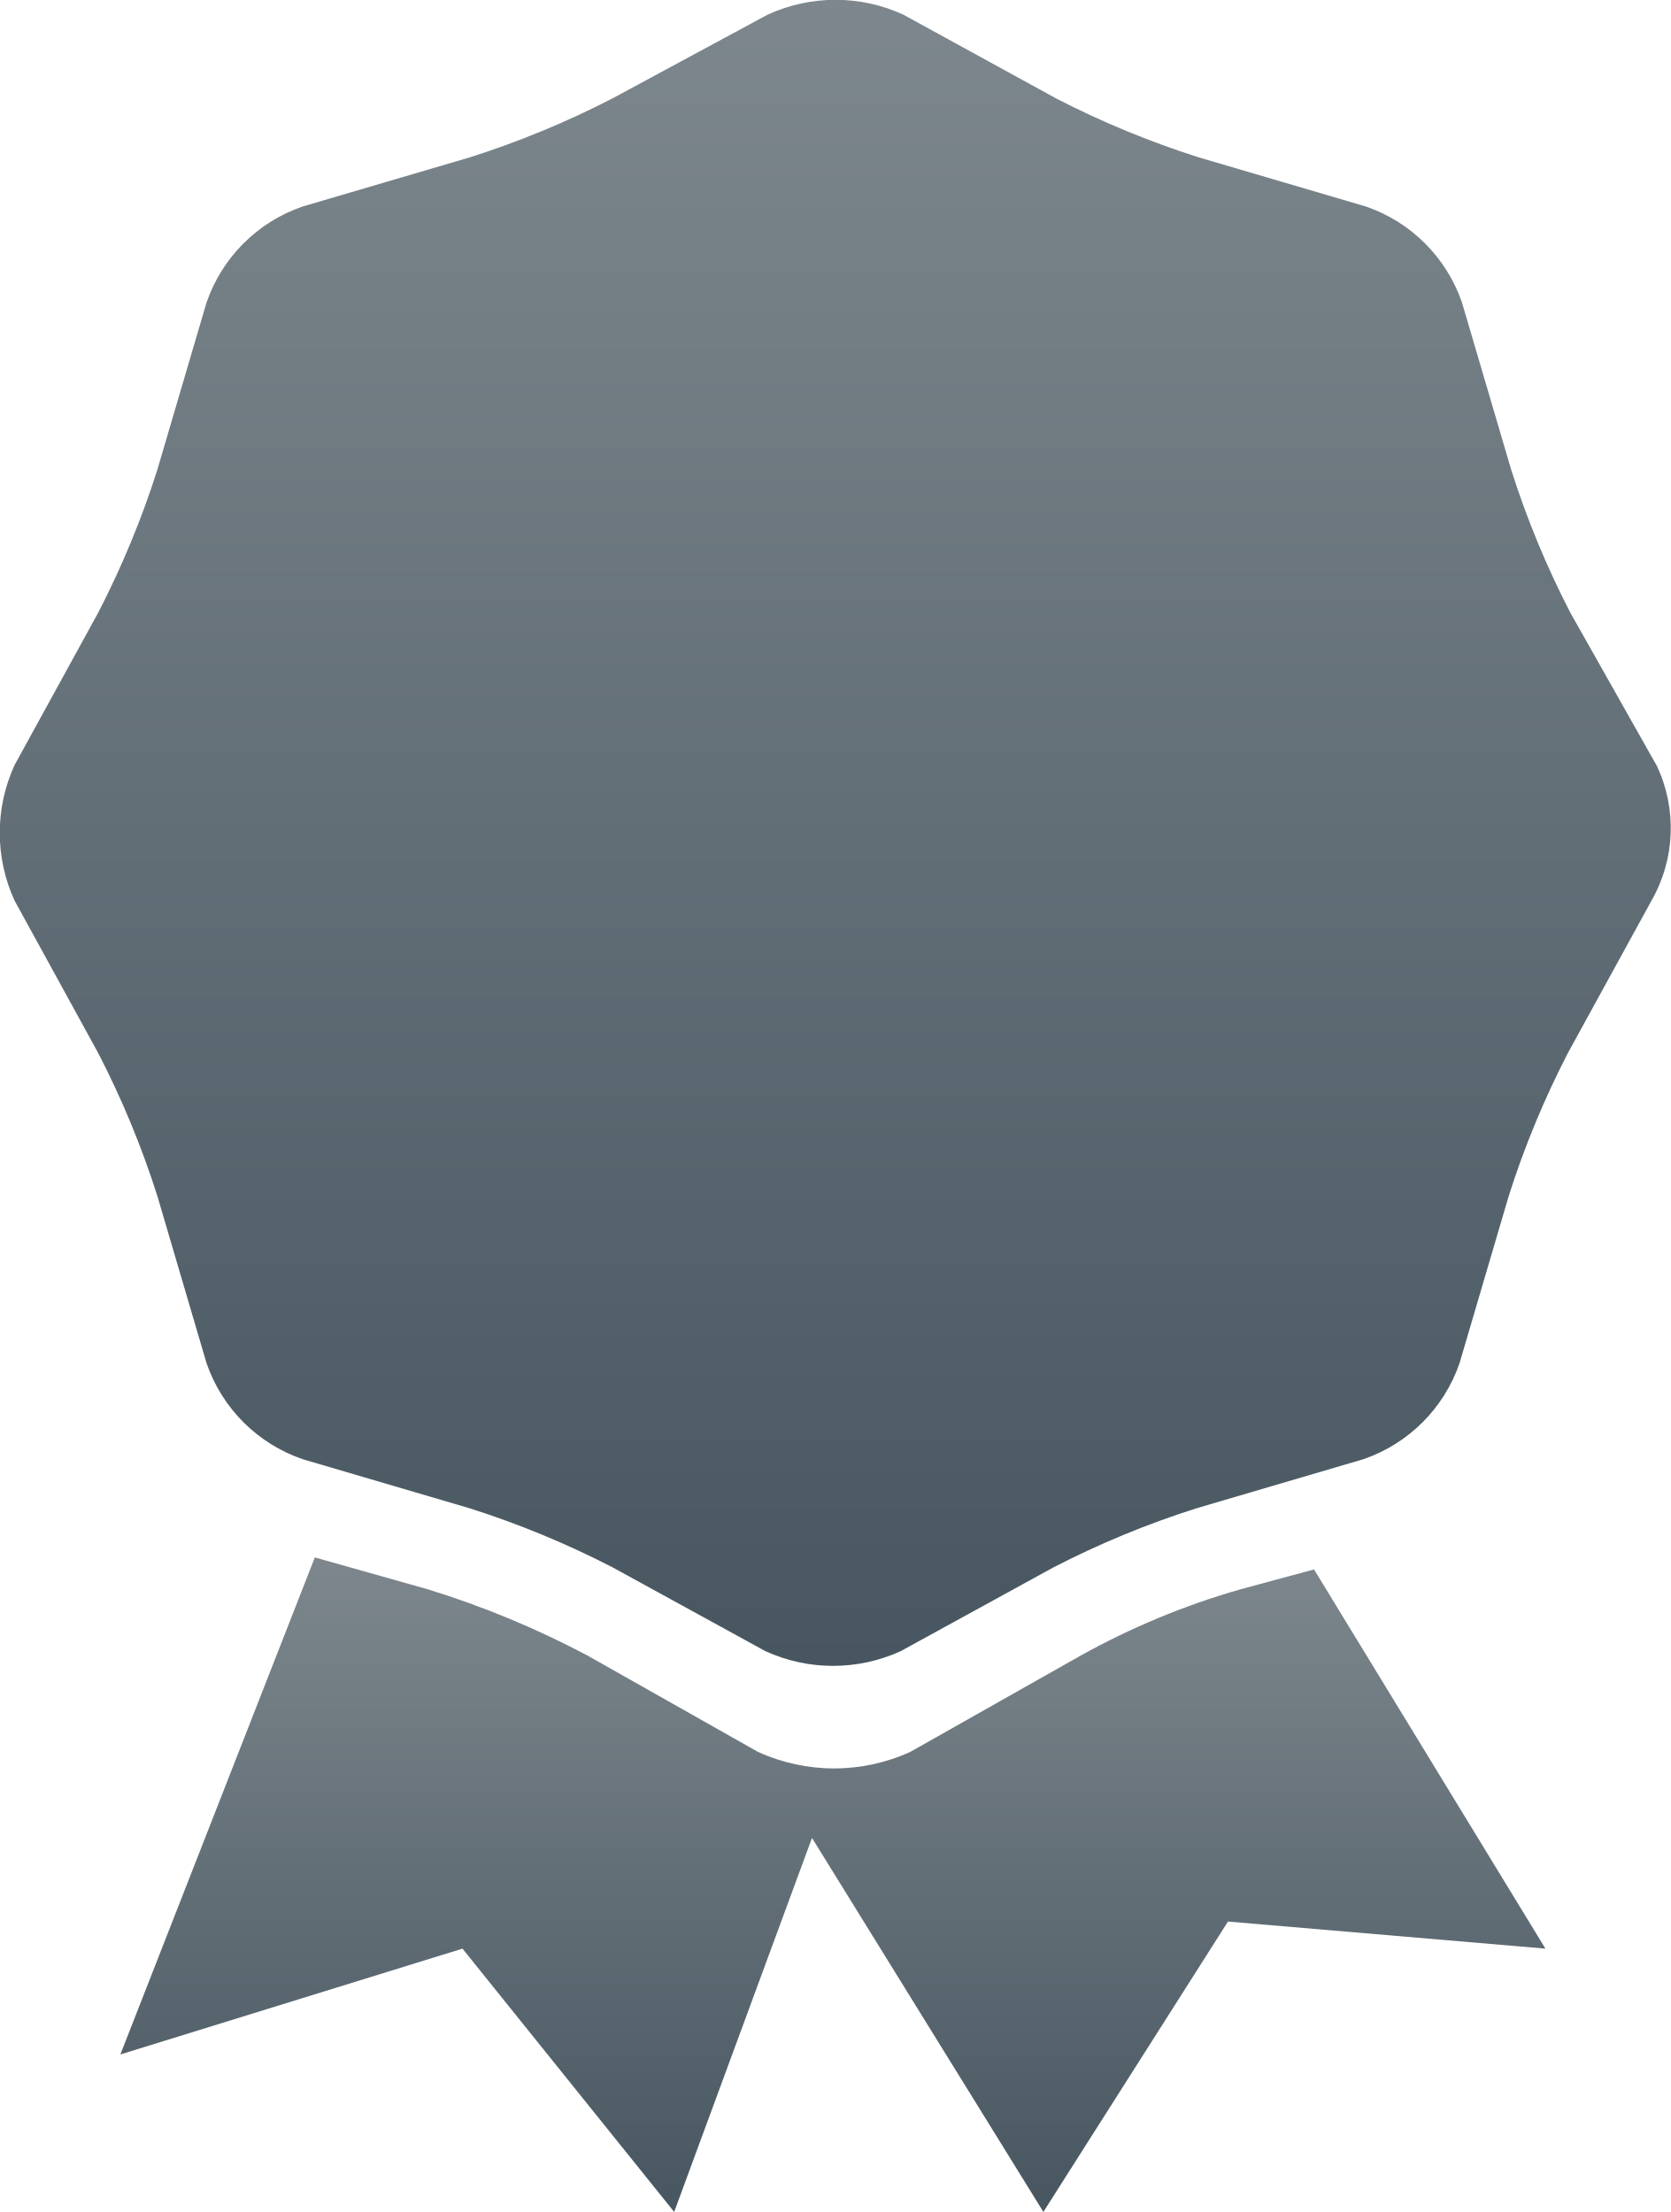
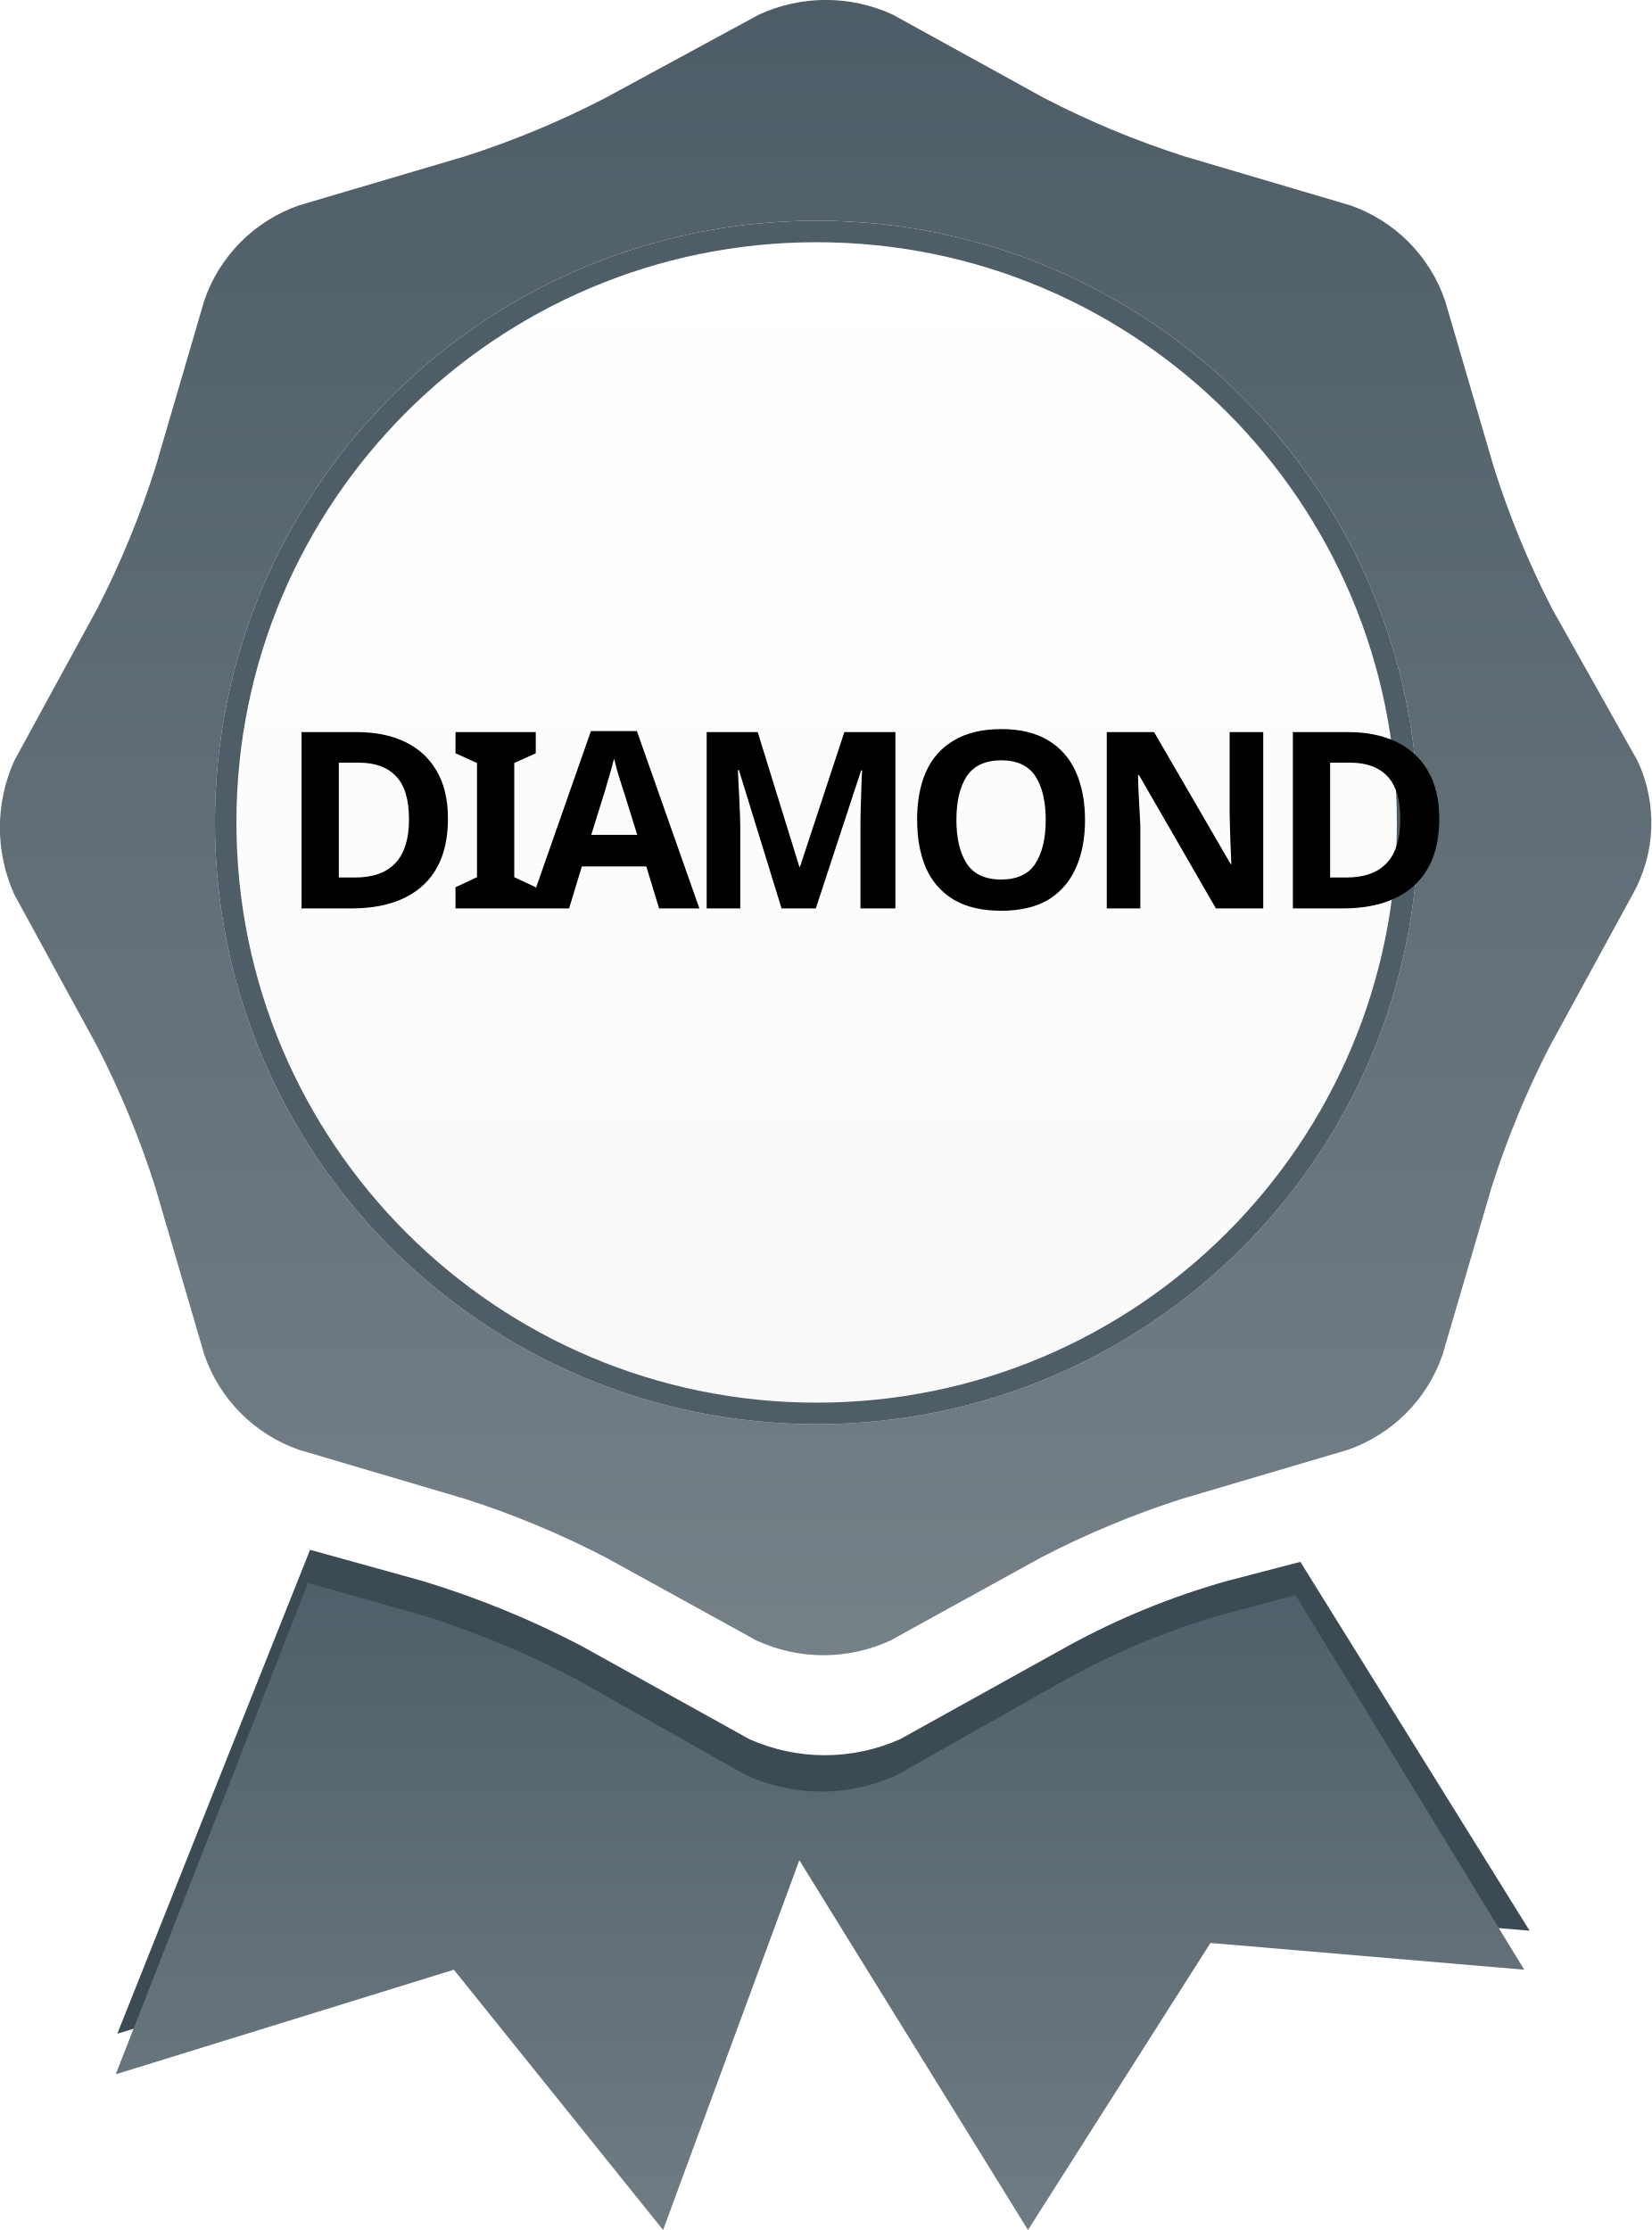
- <svg xmlns="http://www.w3.org/2000/svg" width="18.498" height="24.5" viewBox="0 0 18.498 24.5">
+ <svg xmlns="http://www.w3.org/2000/svg" width="76.84" height="103.77" viewBox="0 0 76.84 103.77">
  <defs>
-     <linearGradient id="linear-gradient" x1="0.5" y1="-1.759" x2="0.5" y2="1" gradientUnits="objectBoundingBox">
-       <stop offset="0" stop-color="#dcdcdc" />
-       <stop offset="1" stop-color="#475660" />
+     <linearGradient id="linear-gradient" x1="0.5" x2="0.5" y2="1" gradientUnits="objectBoundingBox">
+       <stop offset="0" stop-color="#4d5c66" />
+       <stop offset="1" stop-color="#758087" />
+     </linearGradient>
+     <linearGradient id="linear-gradient-2" x1="0.5" x2="0.5" y2="1" gradientUnits="objectBoundingBox">
+       <stop offset="0" stop-color="#fff" />
+       <stop offset="1" stop-color="#f9f9f9" />
+     </linearGradient>
+     <linearGradient id="linear-gradient-3" x1="0.5" x2="0.5" y2="1" gradientUnits="objectBoundingBox">
+       <stop offset="0" stop-color="#505f69" />
+       <stop offset="1" stop-color="#707c83" />
    </linearGradient>
  </defs>
-   <g id="Diamond" transform="translate(1208.366 22400)">
-     <path id="Path_6128" data-name="Path 6128" d="M200,383.393a8.383,8.383,0,0,0-1.771.736l-1.88,1.063a2.032,2.032,0,0,1-1.69,0l-1.88-1.063a10.122,10.122,0,0,0-1.771-.736l-1.254-.354-2.153,5.505,3.788-1.172,2.344,2.916,1.526-4.142,2.562,4.142,2.044-3.216,3.515.3-2.562-4.2Z" transform="translate(-1394.634 -22765.789)" fill-rule="evenodd" fill="url(#linear-gradient)" />
-     <path id="Path_6129" data-name="Path 6129" d="M178.506,37.039l-.954-1.69a10.134,10.134,0,0,1-.654-1.581l-.545-1.853a1.715,1.715,0,0,0-1.063-1.063l-1.853-.545a10.14,10.14,0,0,1-1.581-.654l-1.69-.927a1.8,1.8,0,0,0-1.5,0l-1.717.927a10.134,10.134,0,0,1-1.581.654l-1.853.545a1.715,1.715,0,0,0-1.063,1.063l-.545,1.853a10.147,10.147,0,0,1-.654,1.581l-.927,1.69a1.8,1.8,0,0,0,0,1.5l.927,1.69a10.133,10.133,0,0,1,.654,1.581l.545,1.853a1.715,1.715,0,0,0,1.063,1.063l1.853.545a10.146,10.146,0,0,1,1.581.654l1.69.927a1.8,1.8,0,0,0,1.5,0l1.69-.927a10.135,10.135,0,0,1,1.581-.654l1.853-.545a1.715,1.715,0,0,0,1.063-1.063l.545-1.853a10.145,10.145,0,0,1,.654-1.581l.927-1.69a1.619,1.619,0,0,0,.055-1.5Z" transform="translate(-1368.531 -22428.564)" fill="url(#linear-gradient)" />
+   <g id="Diamond" transform="translate(-1140.159 -319)">
+     <g id="Group_12680" data-name="Group 12680" transform="translate(2348.525 22719.004)">
+       <path id="Path_6128" data-name="Path 6128" d="M239.247,384.488a35.257,35.257,0,0,0-7.377,3.01l-7.832,4.348a8.6,8.6,0,0,1-7.037,0l-7.832-4.348a42.581,42.581,0,0,0-7.377-3.01l-5.222-1.449L187.6,405.557l15.777-4.793,9.761,11.928,6.356-16.945,10.67,16.945,8.513-13.154,14.641,1.226L242.652,383.6Z" transform="translate(-1390.507 -22710.926)" fill="#3c4a54" fill-rule="evenodd" />
+       <path id="Path_6129" data-name="Path 6129" d="M236.352,63.946l-3.962-7.054a42.427,42.427,0,0,1-2.717-6.6l-2.264-7.736a7.143,7.143,0,0,0-4.415-4.437l-7.7-2.275a42,42,0,0,1-6.567-2.731l-7.019-3.868a7.44,7.44,0,0,0-6.227,0l-7.131,3.868a41.98,41.98,0,0,1-6.566,2.731l-7.7,2.275a7.144,7.144,0,0,0-4.415,4.437l-2.264,7.736a42.482,42.482,0,0,1-2.717,6.6l-3.849,7.054a7.545,7.545,0,0,0,0,6.258l3.849,7.054a42.423,42.423,0,0,1,2.717,6.6l2.264,7.736a7.144,7.144,0,0,0,4.415,4.437l7.7,2.275a42.029,42.029,0,0,1,6.566,2.731l7.019,3.868a7.44,7.44,0,0,0,6.227,0l7.019-3.868a41.986,41.986,0,0,1,6.566-2.731l7.7-2.275a7.143,7.143,0,0,0,4.415-4.437l2.264-7.736a42.477,42.477,0,0,1,2.717-6.6l3.849-7.054a6.787,6.787,0,0,0,.227-6.258Z" transform="translate(-1368.531 -22428.568)" fill="url(#linear-gradient)" />
+     </g>
+     <g id="Group_12685" data-name="Group 12685">
+       <g id="Ellipse_1626" data-name="Ellipse 1626" transform="translate(1150.16 329.271)" stroke="#4f5d67" stroke-width="1" fill="url(#linear-gradient-2)">
+         <circle cx="28" cy="28" r="28" stroke="none" />
+         <circle cx="28" cy="28" r="27.5" fill="none" />
+       </g>
+       <text id="Name" transform="translate(1178.16 361.271)" font-size="11.5" font-family="Figtree-Bold, Figtree" font-weight="700" letter-spacing="-0.06em">
+         <tspan x="-25" y="0">DIAMOND</tspan>
+       </text>
+       <path id="Path_6130" data-name="Path 6130" d="M239.111,384.511a34.826,34.826,0,0,0-7.358,3.057l-7.811,4.415a8.442,8.442,0,0,1-7.018,0l-7.811-4.415a42.062,42.062,0,0,0-7.358-3.057l-5.208-1.472L187.6,405.906l15.735-4.867,9.736,12.112,6.339-17.207,10.641,17.207,8.49-13.358,14.6,1.245-10.641-17.433Z" transform="translate(957.944 9.619)" fill-rule="evenodd" fill="url(#linear-gradient-3)" />
+       <path id="Path_6131" data-name="Path 6131" d="M253.148,401.039l-10.641-17.433Z" transform="translate(957.944 7.619)" fill="#999" fill-rule="evenodd" />
+     </g>
  </g>
</svg>
